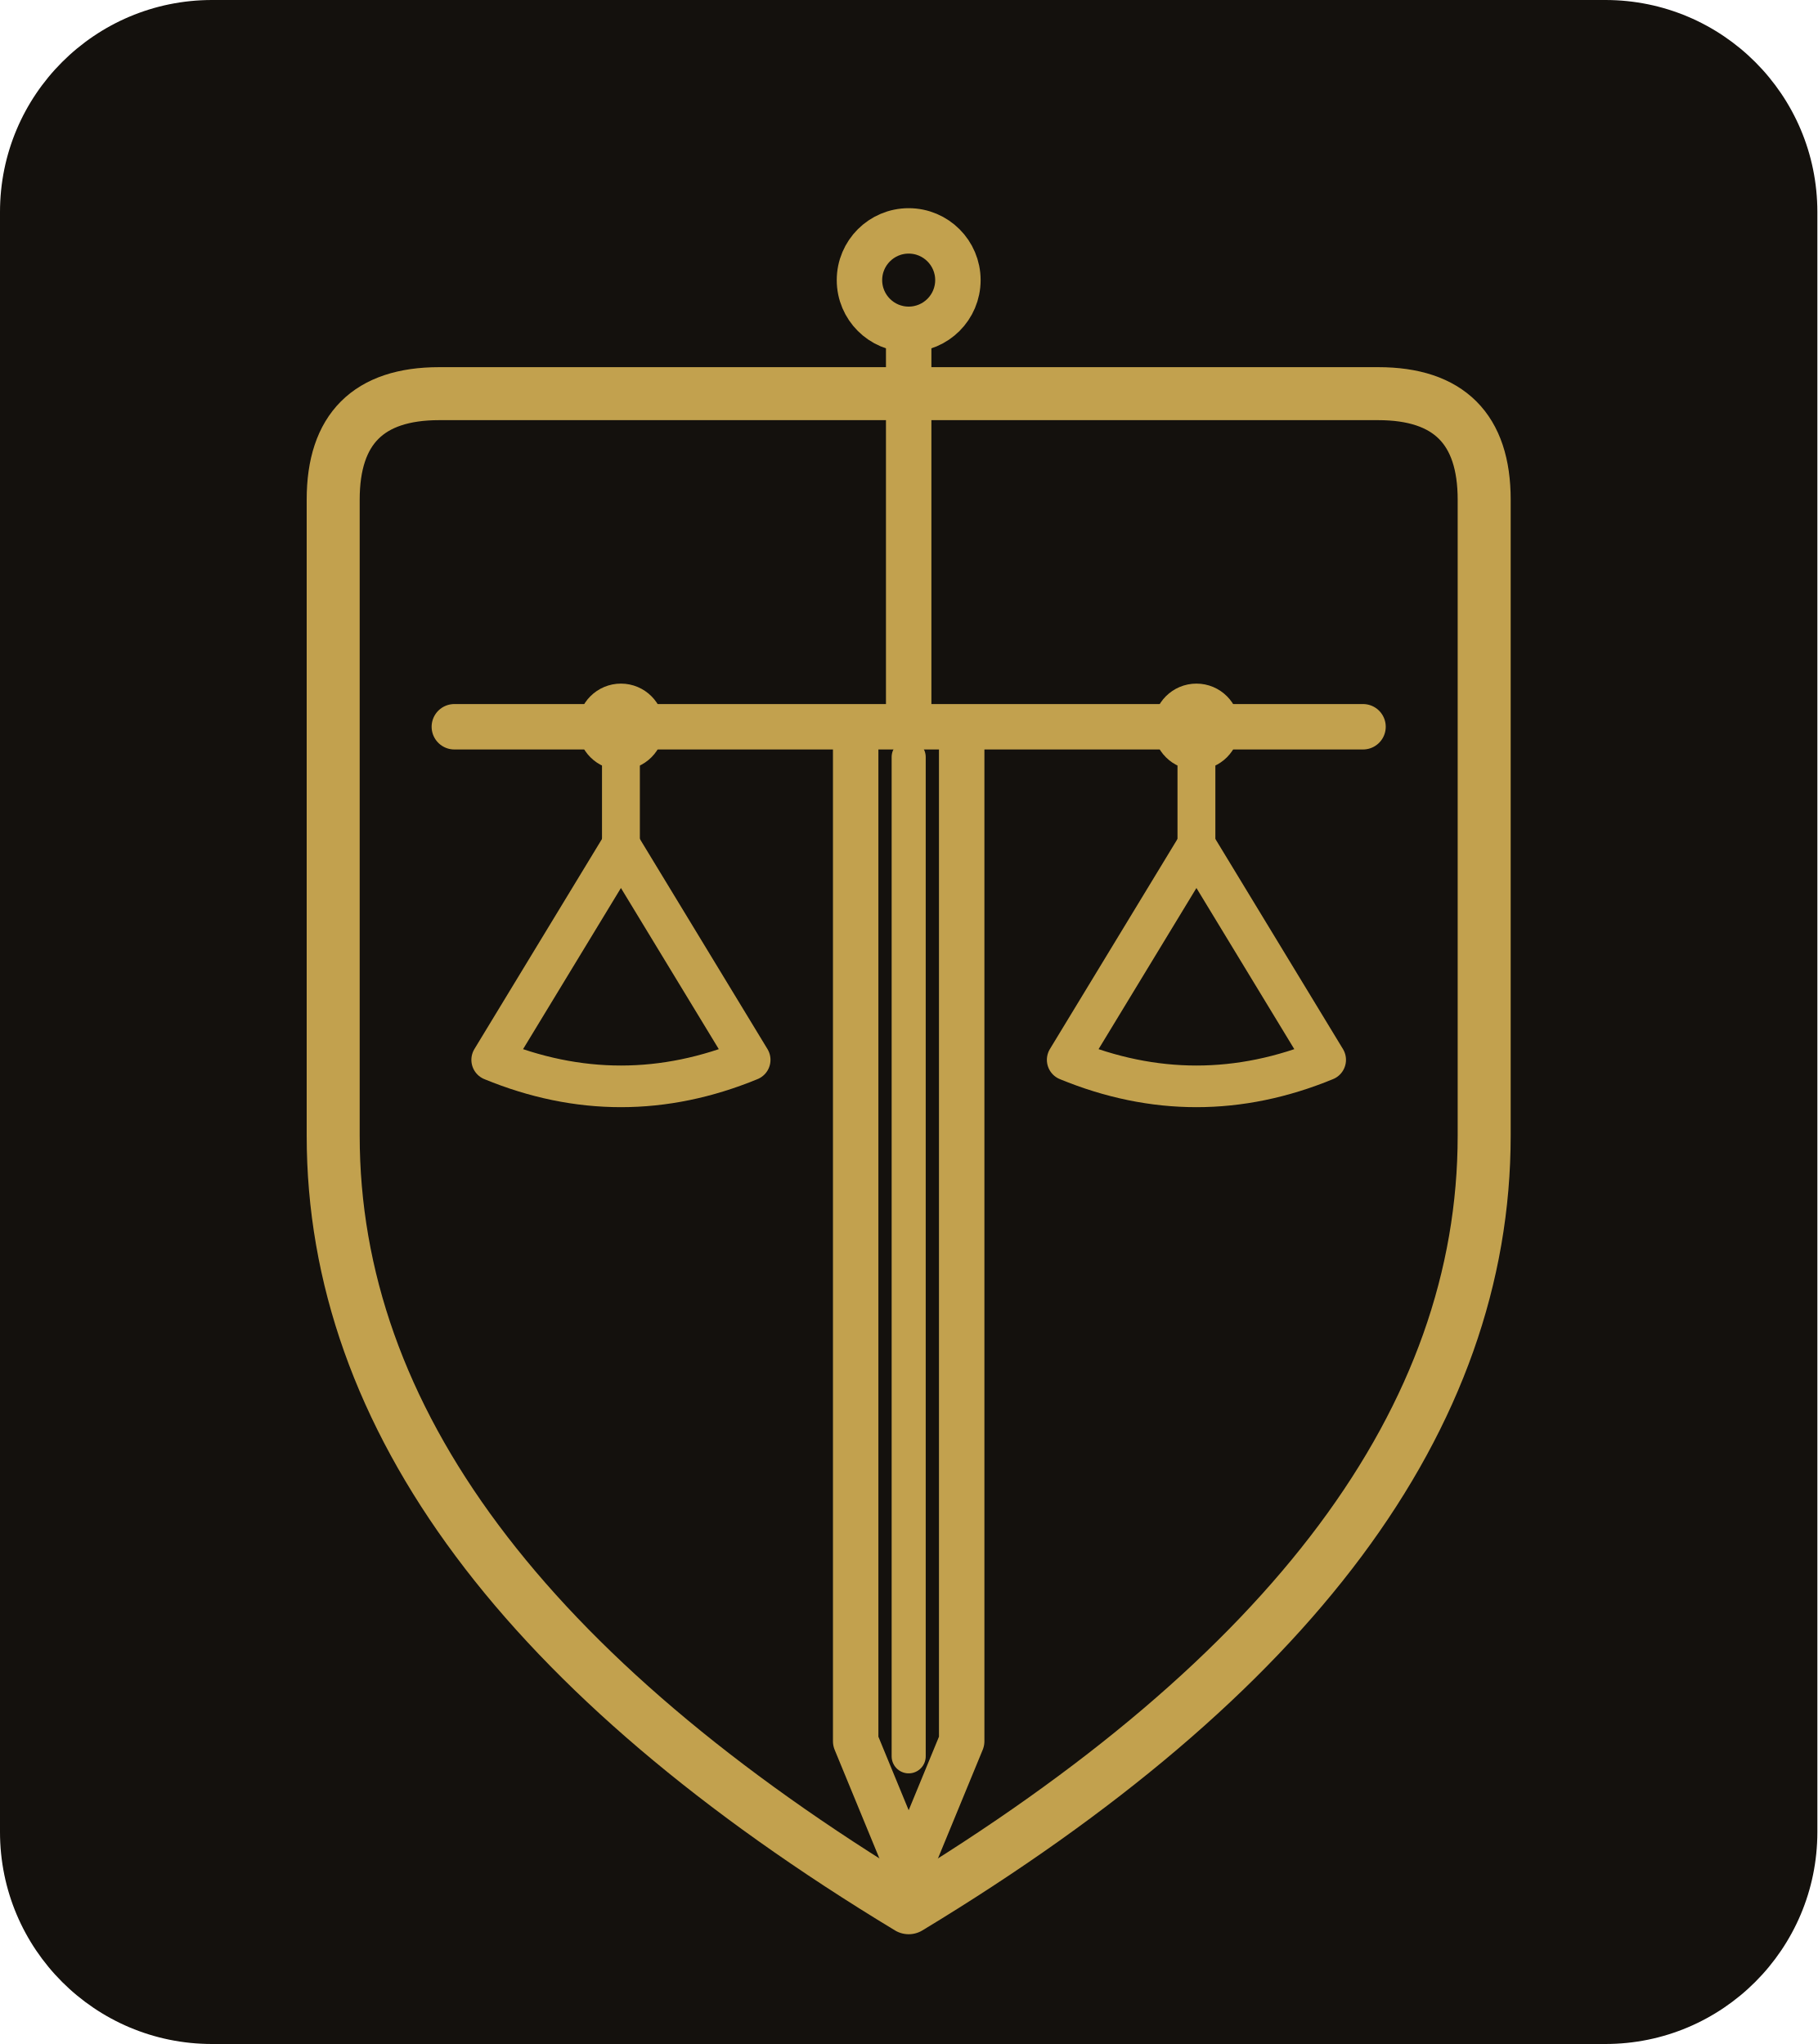
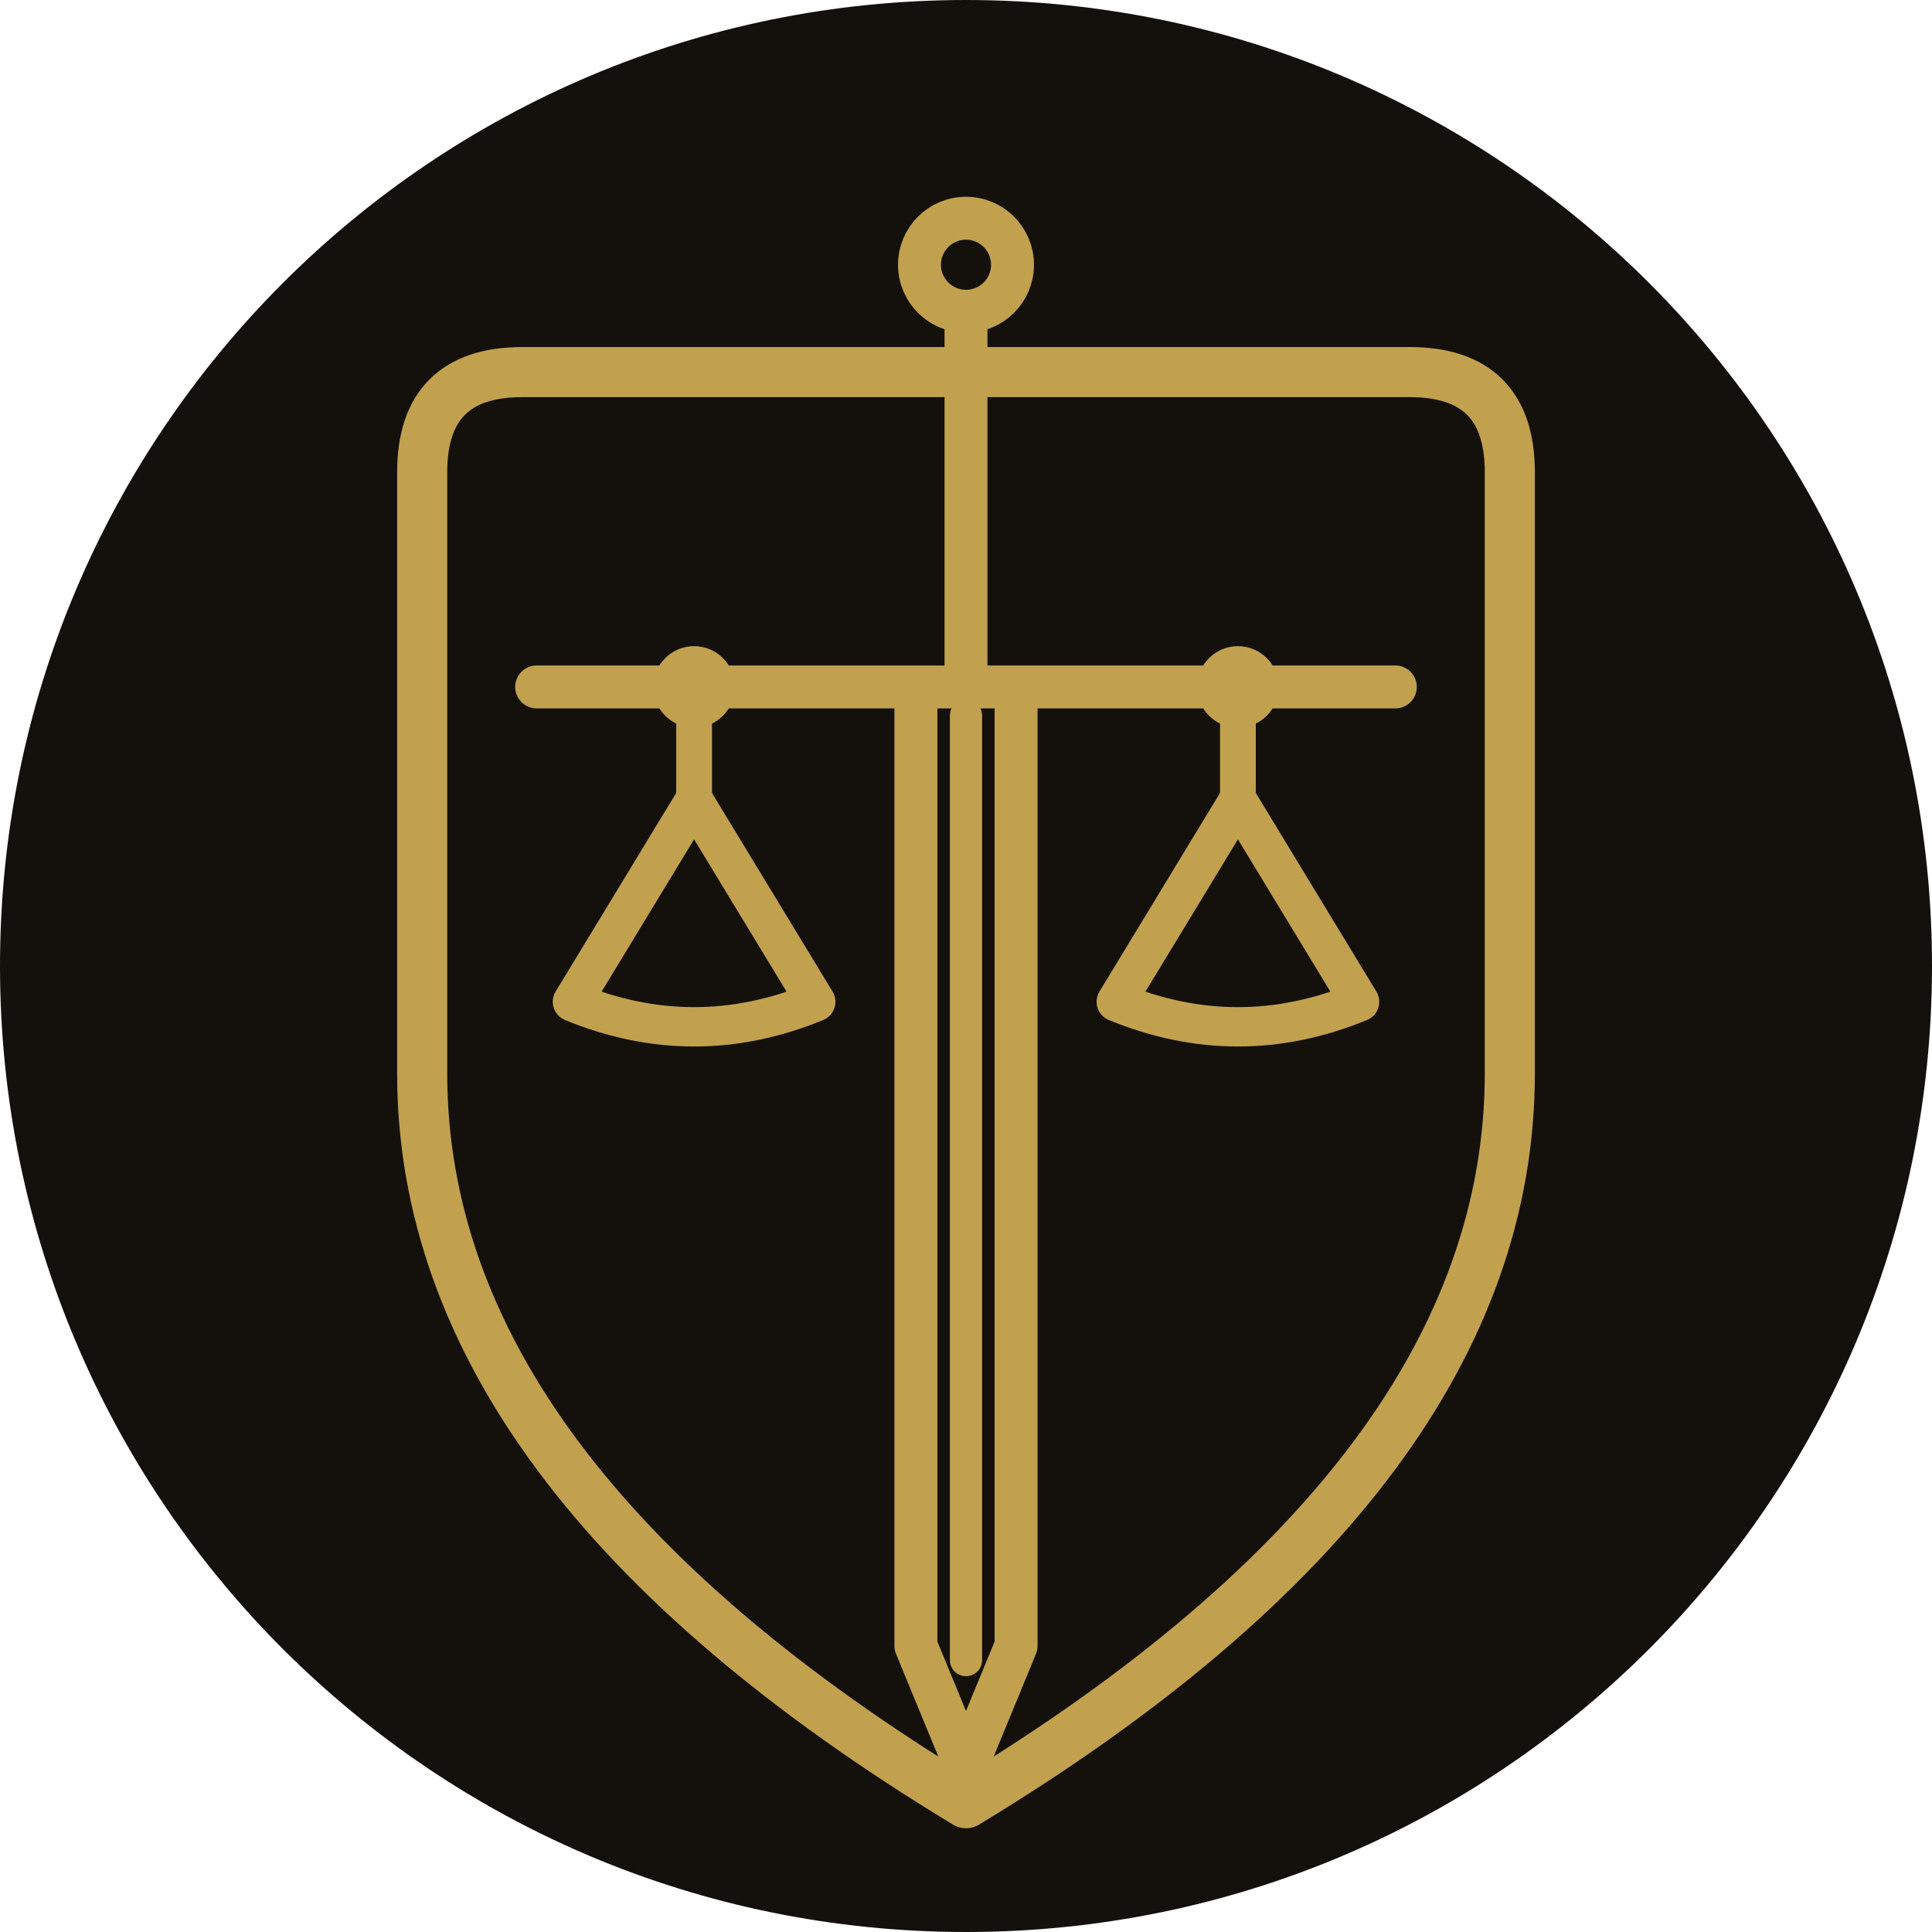
- <svg xmlns="http://www.w3.org/2000/svg" viewBox="0 0 240 270">
-   <rect width="240" height="270" fill="#14110D" rx="28" />
-   <g fill="none" stroke="#C2A14E" stroke-linecap="round" stroke-linejoin="round">
-     <path d="M58,52 L182,52 Q196,52 196,66 L196,150 Q196,206 120,252 Q44,206 44,150 L44,66 Q44,52 58,52 Z" stroke-width="7" />
-     <circle cx="120" cy="37" r="6.5" stroke-width="6" />
-     <line x1="120" y1="43.5" x2="120" y2="96" stroke-width="6" />
-     <line x1="60" y1="96" x2="180" y2="96" stroke-width="6" />
-     <circle cx="82" cy="96" r="3.2" stroke-width="5" />
-     <circle cx="158" cy="96" r="3.2" stroke-width="5" />
-     <line x1="82" y1="99.2" x2="82" y2="112" stroke-width="5" />
-     <line x1="158" y1="99.2" x2="158" y2="112" stroke-width="5" />
-     <path d="M82,112 L65,140 Q82,147 99,140 Z" stroke-width="5.5" />
-     <path d="M158,112 L141,140 Q158,147 175,140 Z" stroke-width="5.5" />
-     <path d="M113,98 L113,230 L120,247 L127,230 L127,98" stroke-width="6" />
-     <line x1="120" y1="100" x2="120" y2="232" stroke-width="4.5" />
+ <svg xmlns="http://www.w3.org/2000/svg" viewBox="0 0 270 270">
+   <defs>
+     <clipPath id="c">
+       <circle cx="135" cy="135" r="135" />
+     </clipPath>
+   </defs>
+   <g clip-path="url(#c)">
+     <rect width="270" height="270" fill="#14110D" />
+     <g transform="translate(15,0)" fill="none" stroke="#C2A14E" stroke-linecap="round" stroke-linejoin="round">
+       <path d="M58,52 L182,52 Q196,52 196,66 L196,150 Q196,206 120,252 Q44,206 44,150 L44,66 Q44,52 58,52 Z" stroke-width="7" />
+       <circle cx="120" cy="37" r="6.5" stroke-width="6" />
+       <line x1="120" y1="43.5" x2="120" y2="96" stroke-width="6" />
+       <line x1="60" y1="96" x2="180" y2="96" stroke-width="6" />
+       <circle cx="82" cy="96" r="3.2" stroke-width="5" />
+       <circle cx="158" cy="96" r="3.2" stroke-width="5" />
+       <line x1="82" y1="99.2" x2="82" y2="112" stroke-width="5" />
+       <line x1="158" y1="99.2" x2="158" y2="112" stroke-width="5" />
+       <path d="M82,112 L65,140 Q82,147 99,140 Z" stroke-width="5.5" />
+       <path d="M158,112 L141,140 Q158,147 175,140 Z" stroke-width="5.5" />
+       <path d="M113,98 L113,230 L120,247 L127,230 L127,98" stroke-width="6" />
+       <line x1="120" y1="100" x2="120" y2="232" stroke-width="4.5" />
+     </g>
  </g>
</svg>
